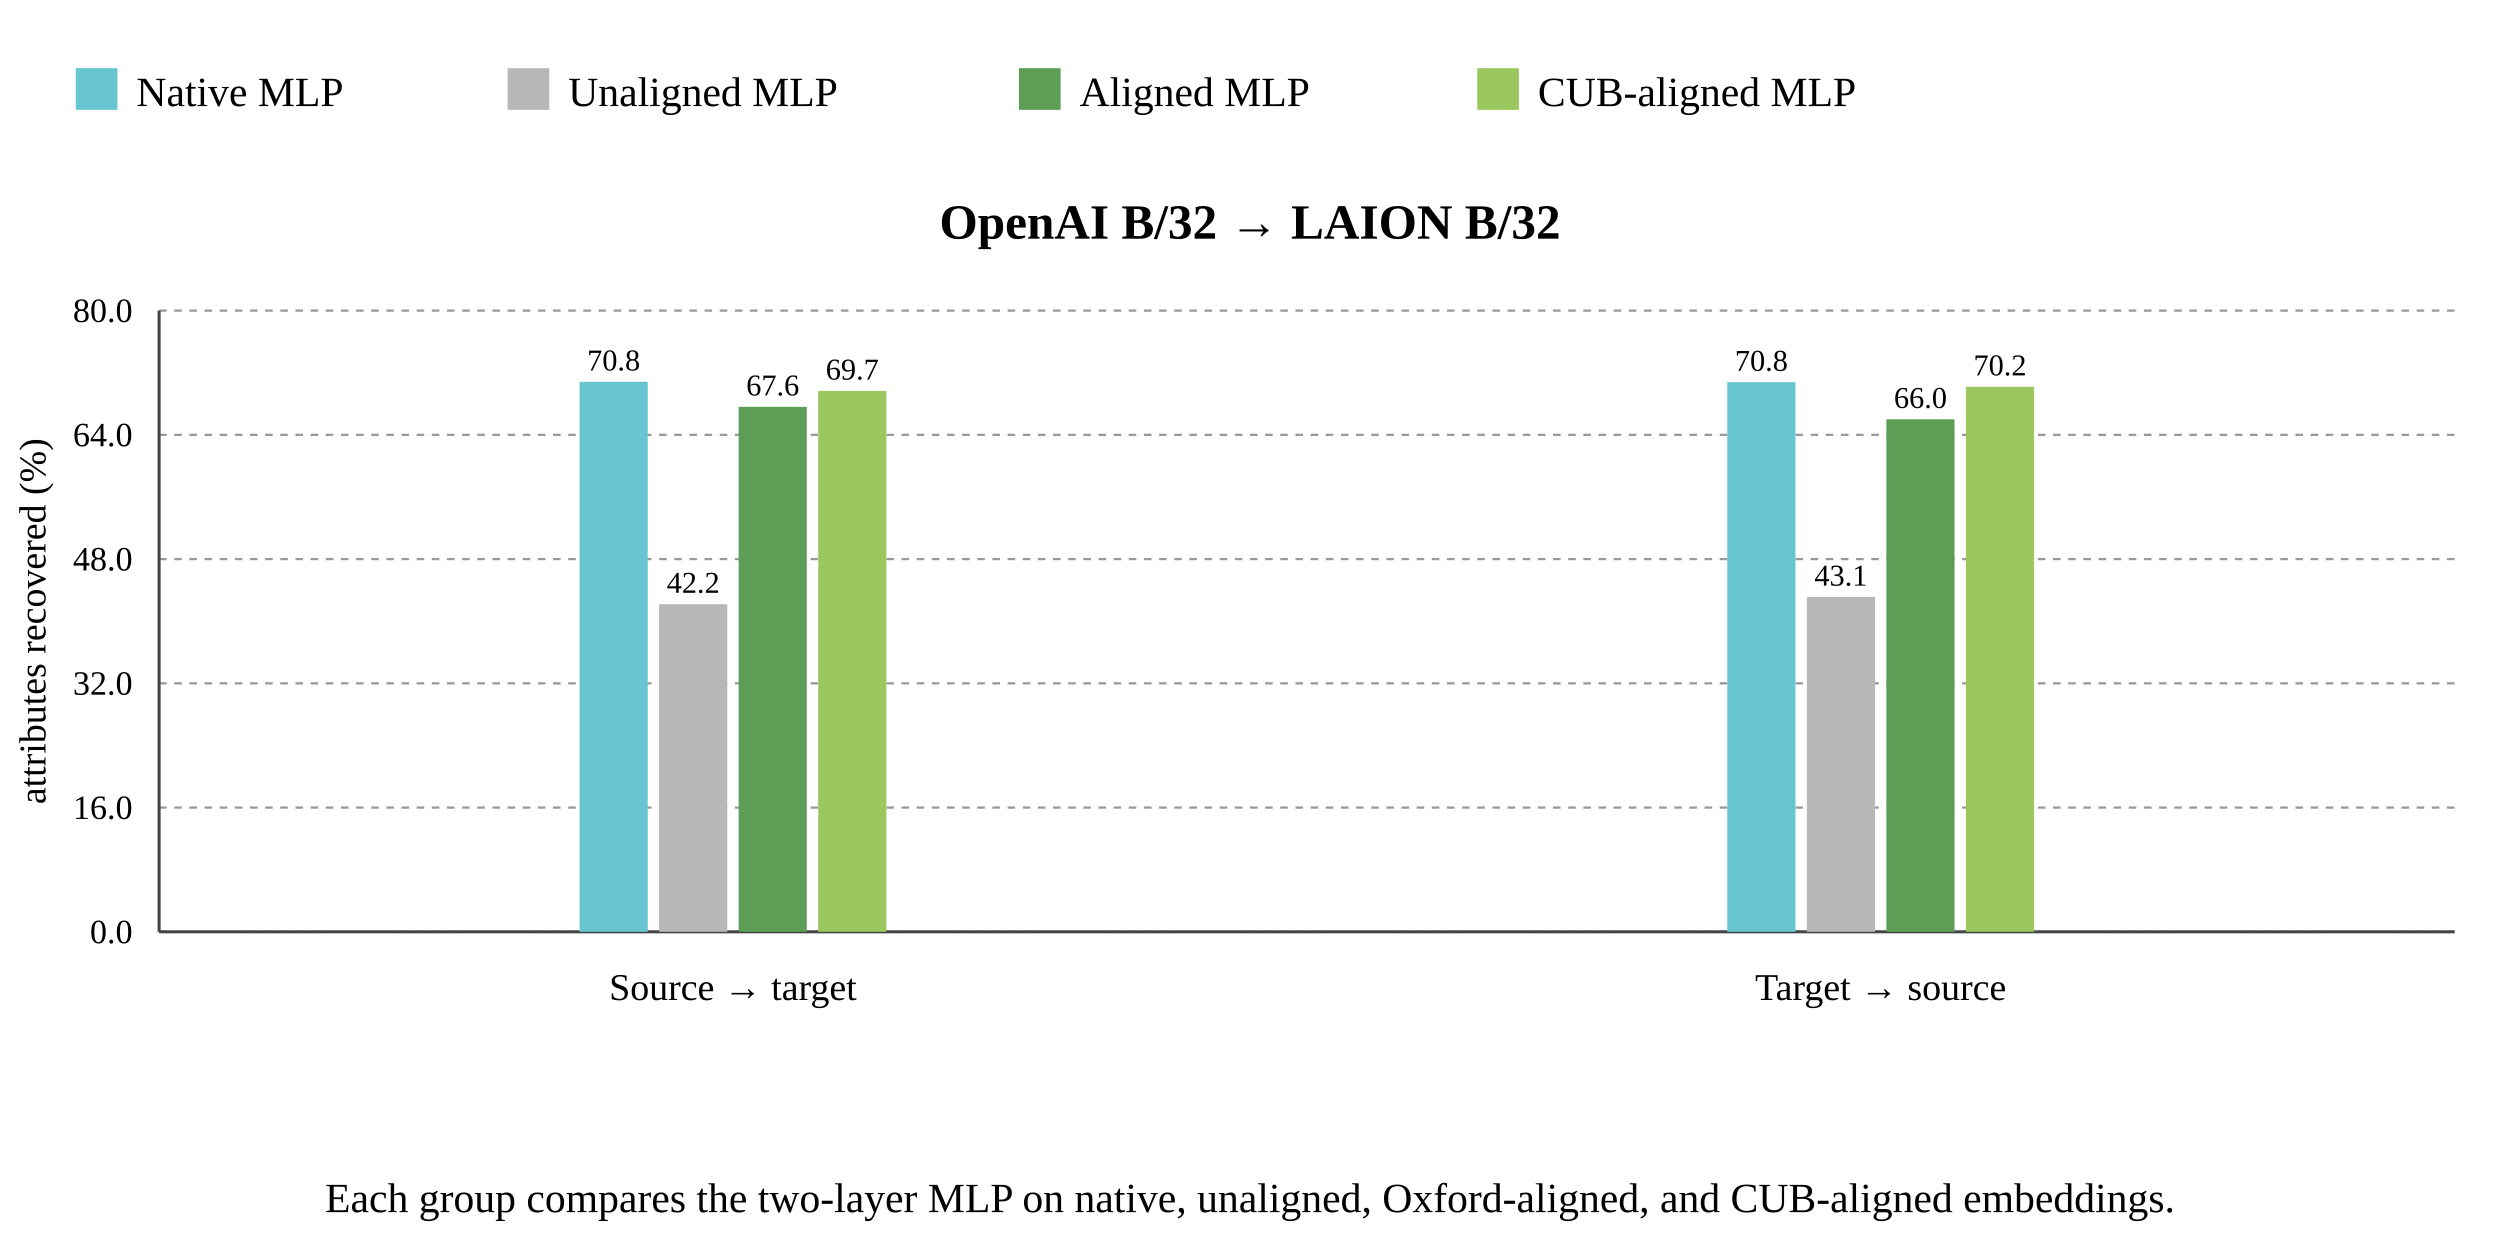
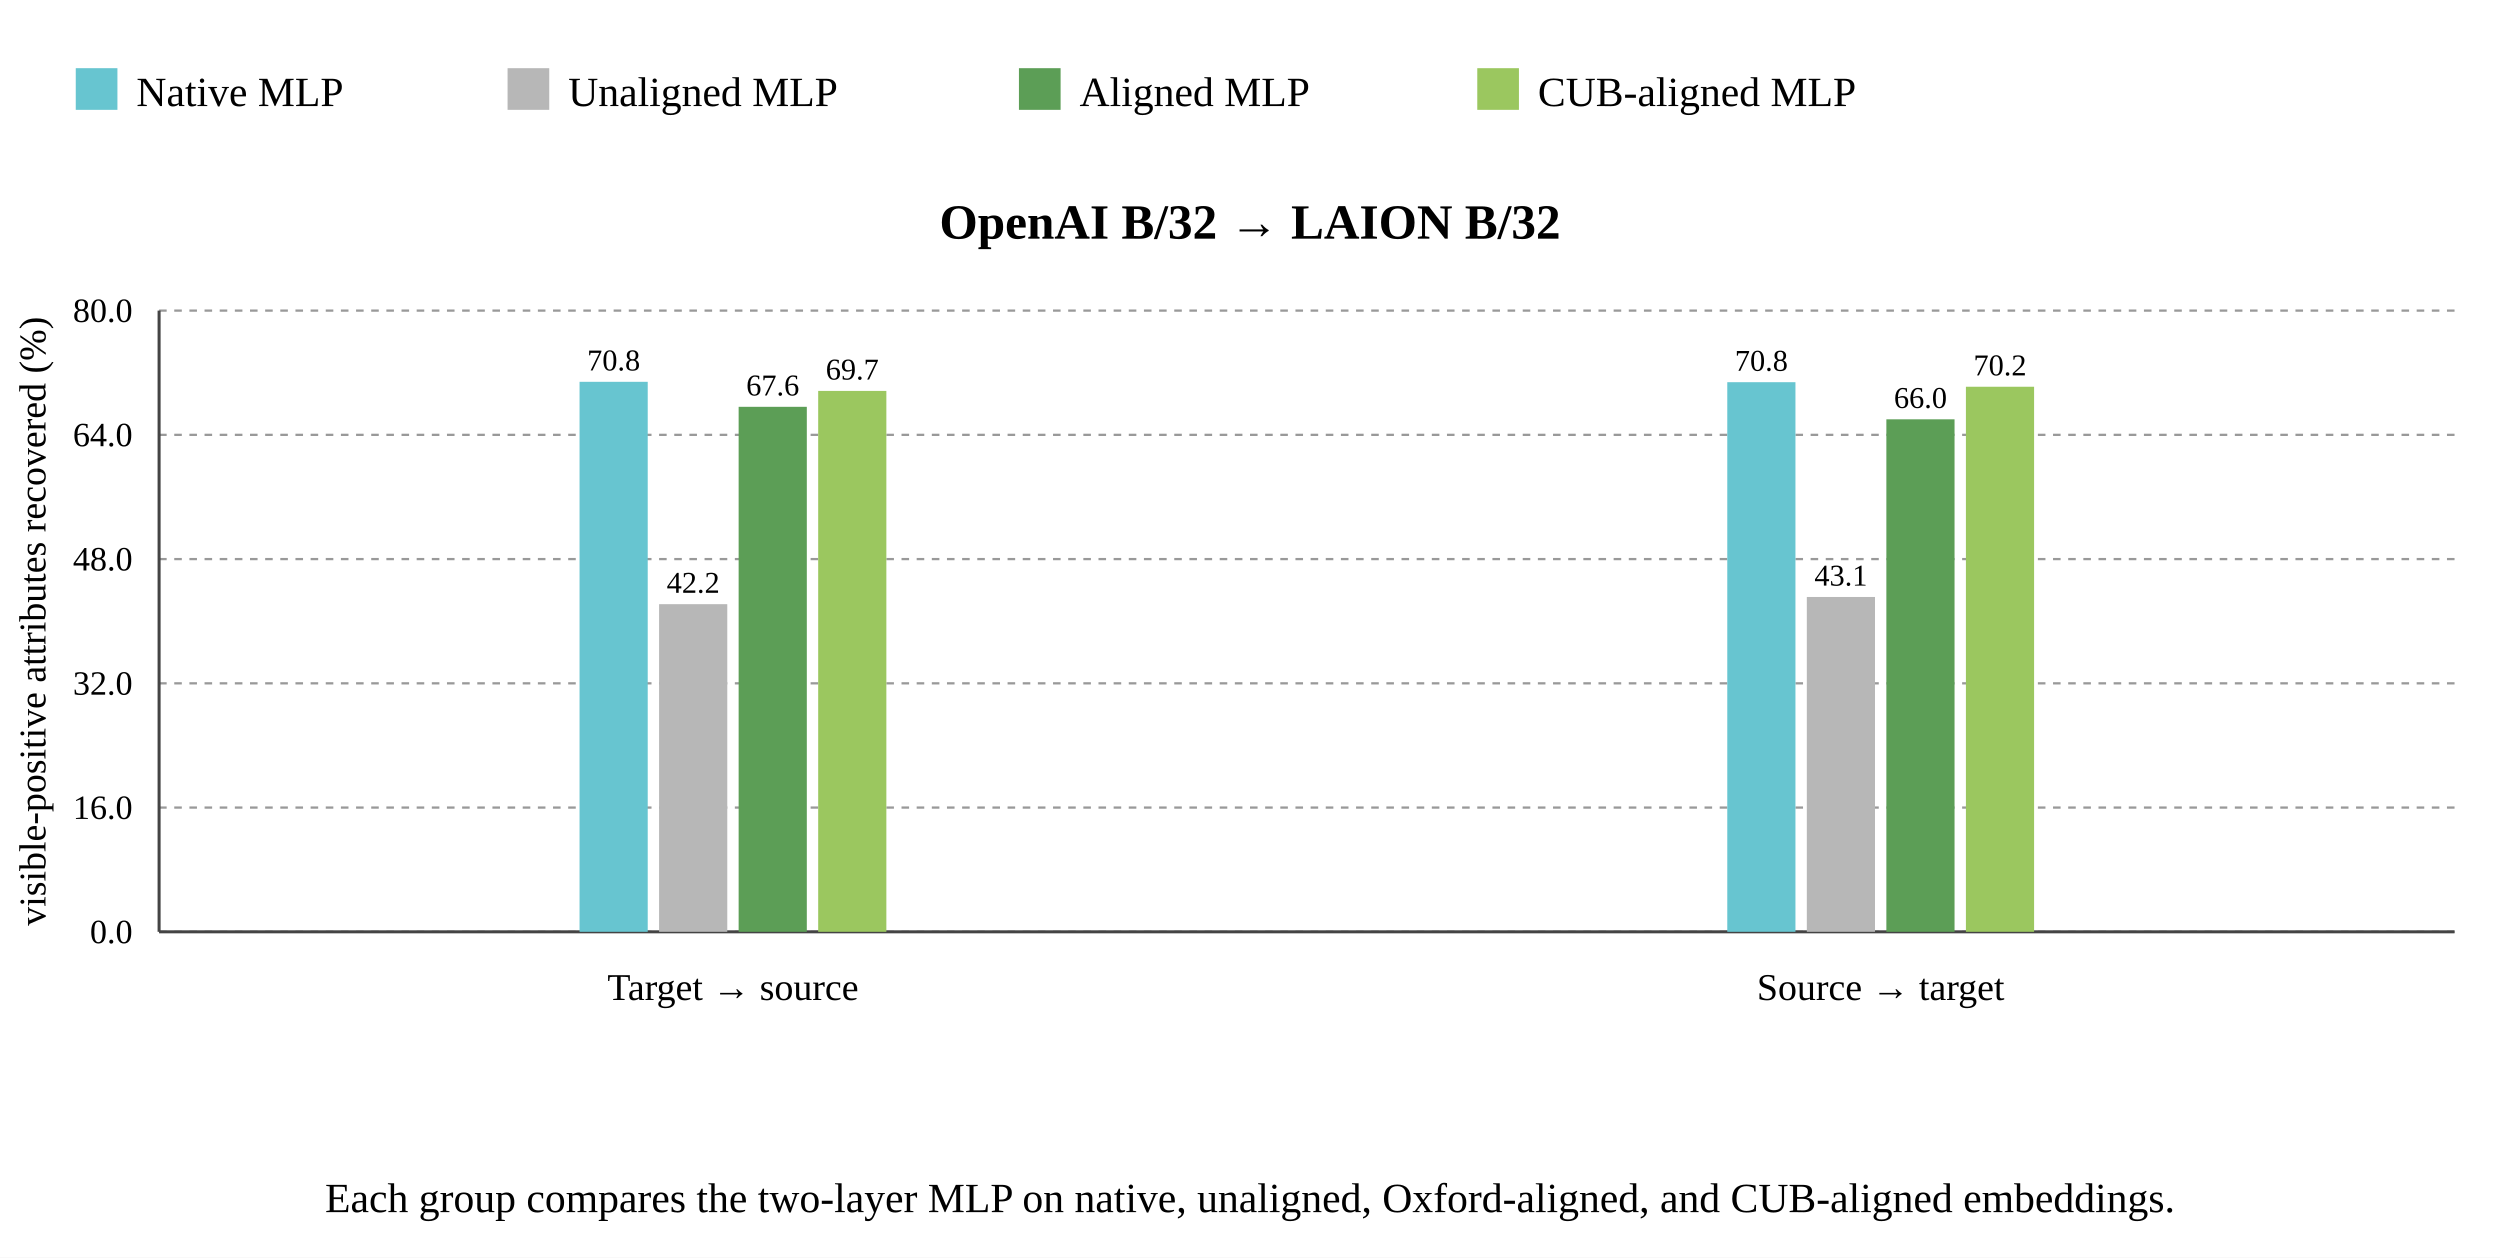
<svg xmlns="http://www.w3.org/2000/svg" width="660" height="332" viewBox="0 0 660 332">
  <rect width="100%" height="100%" fill="white" />
  <rect x="20" y="18" width="11" height="11" fill="#67c5d0" />
  <text x="36" y="28" font-size="11" font-family="Times New Roman, serif">Native MLP</text>
  <rect x="134" y="18" width="11" height="11" fill="#b7b7b7" />
  <text x="150" y="28" font-size="11" font-family="Times New Roman, serif">Unaligned MLP</text>
  <rect x="269" y="18" width="11" height="11" fill="#5c9e56" />
  <text x="285" y="28" font-size="11" font-family="Times New Roman, serif">Aligned MLP</text>
  <rect x="390" y="18" width="11" height="11" fill="#9bc75f" />
  <text x="406" y="28" font-size="11" font-family="Times New Roman, serif">CUB-aligned MLP</text>
  <text x="330.0" y="63" text-anchor="middle" font-size="13" font-weight="600" font-family="Times New Roman, serif">OpenAI B/32 → LAION B/32</text>
  <line x1="42" y1="246.0" x2="648" y2="246.0" stroke="#999" stroke-width="0.6" stroke-dasharray="2 2" />
  <text x="35" y="249.0" text-anchor="end" font-size="9" font-family="Times New Roman, serif">0.0</text>
  <line x1="42" y1="213.2" x2="648" y2="213.2" stroke="#999" stroke-width="0.6" stroke-dasharray="2 2" />
  <text x="35" y="216.2" text-anchor="end" font-size="9" font-family="Times New Roman, serif">16.0</text>
  <line x1="42" y1="180.4" x2="648" y2="180.4" stroke="#999" stroke-width="0.6" stroke-dasharray="2 2" />
  <text x="35" y="183.4" text-anchor="end" font-size="9" font-family="Times New Roman, serif">32.0</text>
  <line x1="42" y1="147.6" x2="648" y2="147.6" stroke="#999" stroke-width="0.6" stroke-dasharray="2 2" />
  <text x="35" y="150.6" text-anchor="end" font-size="9" font-family="Times New Roman, serif">48.0</text>
  <line x1="42" y1="114.8" x2="648" y2="114.8" stroke="#999" stroke-width="0.6" stroke-dasharray="2 2" />
  <text x="35" y="117.8" text-anchor="end" font-size="9" font-family="Times New Roman, serif">64.0</text>
  <line x1="42" y1="82.0" x2="648" y2="82.0" stroke="#999" stroke-width="0.6" stroke-dasharray="2 2" />
  <text x="35" y="85.0" text-anchor="end" font-size="9" font-family="Times New Roman, serif">80.0</text>
  <line x1="42" y1="246" x2="648" y2="246" stroke="#444" stroke-width="0.8" />
  <line x1="42" y1="82" x2="42" y2="246" stroke="#444" stroke-width="0.8" />
  <rect x="153.0" y="100.8" width="18.0" height="145.2" fill="#67c5d0" />
  <text x="162.0" y="97.8" text-anchor="middle" font-size="8" font-family="Times New Roman, serif">70.8</text>
  <rect x="174.0" y="159.5" width="18.0" height="86.5" fill="#b7b7b7" />
  <text x="183.0" y="156.5" text-anchor="middle" font-size="8" font-family="Times New Roman, serif">42.2</text>
  <rect x="195.0" y="107.4" width="18.0" height="138.6" fill="#5c9e56" />
  <text x="204.0" y="104.4" text-anchor="middle" font-size="8" font-family="Times New Roman, serif">67.6</text>
  <rect x="216.0" y="103.2" width="18.0" height="142.8" fill="#9bc75f" />
  <text x="225.0" y="100.2" text-anchor="middle" font-size="8" font-family="Times New Roman, serif">69.7</text>
-   <text x="193.5" y="264" text-anchor="middle" font-size="10" font-family="Times New Roman, serif">Source → target</text>
+   <text x="193.5" y="264" text-anchor="middle" font-size="10" font-family="Times New Roman, serif">Target → source</text>
  <rect x="456.0" y="100.9" width="18.0" height="145.1" fill="#67c5d0" />
  <text x="465.0" y="97.9" text-anchor="middle" font-size="8" font-family="Times New Roman, serif">70.8</text>
  <rect x="477.0" y="157.6" width="18.0" height="88.4" fill="#b7b7b7" />
  <text x="486.0" y="154.6" text-anchor="middle" font-size="8" font-family="Times New Roman, serif">43.1</text>
  <rect x="498.0" y="110.7" width="18.0" height="135.3" fill="#5c9e56" />
  <text x="507.0" y="107.7" text-anchor="middle" font-size="8" font-family="Times New Roman, serif">66.0</text>
  <rect x="519.0" y="102.1" width="18.0" height="143.9" fill="#9bc75f" />
  <text x="528.0" y="99.1" text-anchor="middle" font-size="8" font-family="Times New Roman, serif">70.2</text>
-   <text x="496.5" y="264" text-anchor="middle" font-size="10" font-family="Times New Roman, serif">Target → source</text>
-   <text x="12" y="164.0" transform="rotate(-90 12 164.0)" text-anchor="middle" font-size="10" font-family="Times New Roman, serif">attributes recovered (%)</text>
+   <text x="496.5" y="264" text-anchor="middle" font-size="10" font-family="Times New Roman, serif">Source → target</text>
+   <text x="12" y="164.0" transform="rotate(-90 12 164.0)" text-anchor="middle" font-size="10" font-family="Times New Roman, serif">visible-positive attributes recovered (%)</text>
  <text x="330.0" y="320" text-anchor="middle" font-size="11" font-family="Times New Roman, serif">Each group compares the two-layer MLP on native, unaligned, Oxford-aligned, and CUB-aligned embeddings.</text>
</svg>
